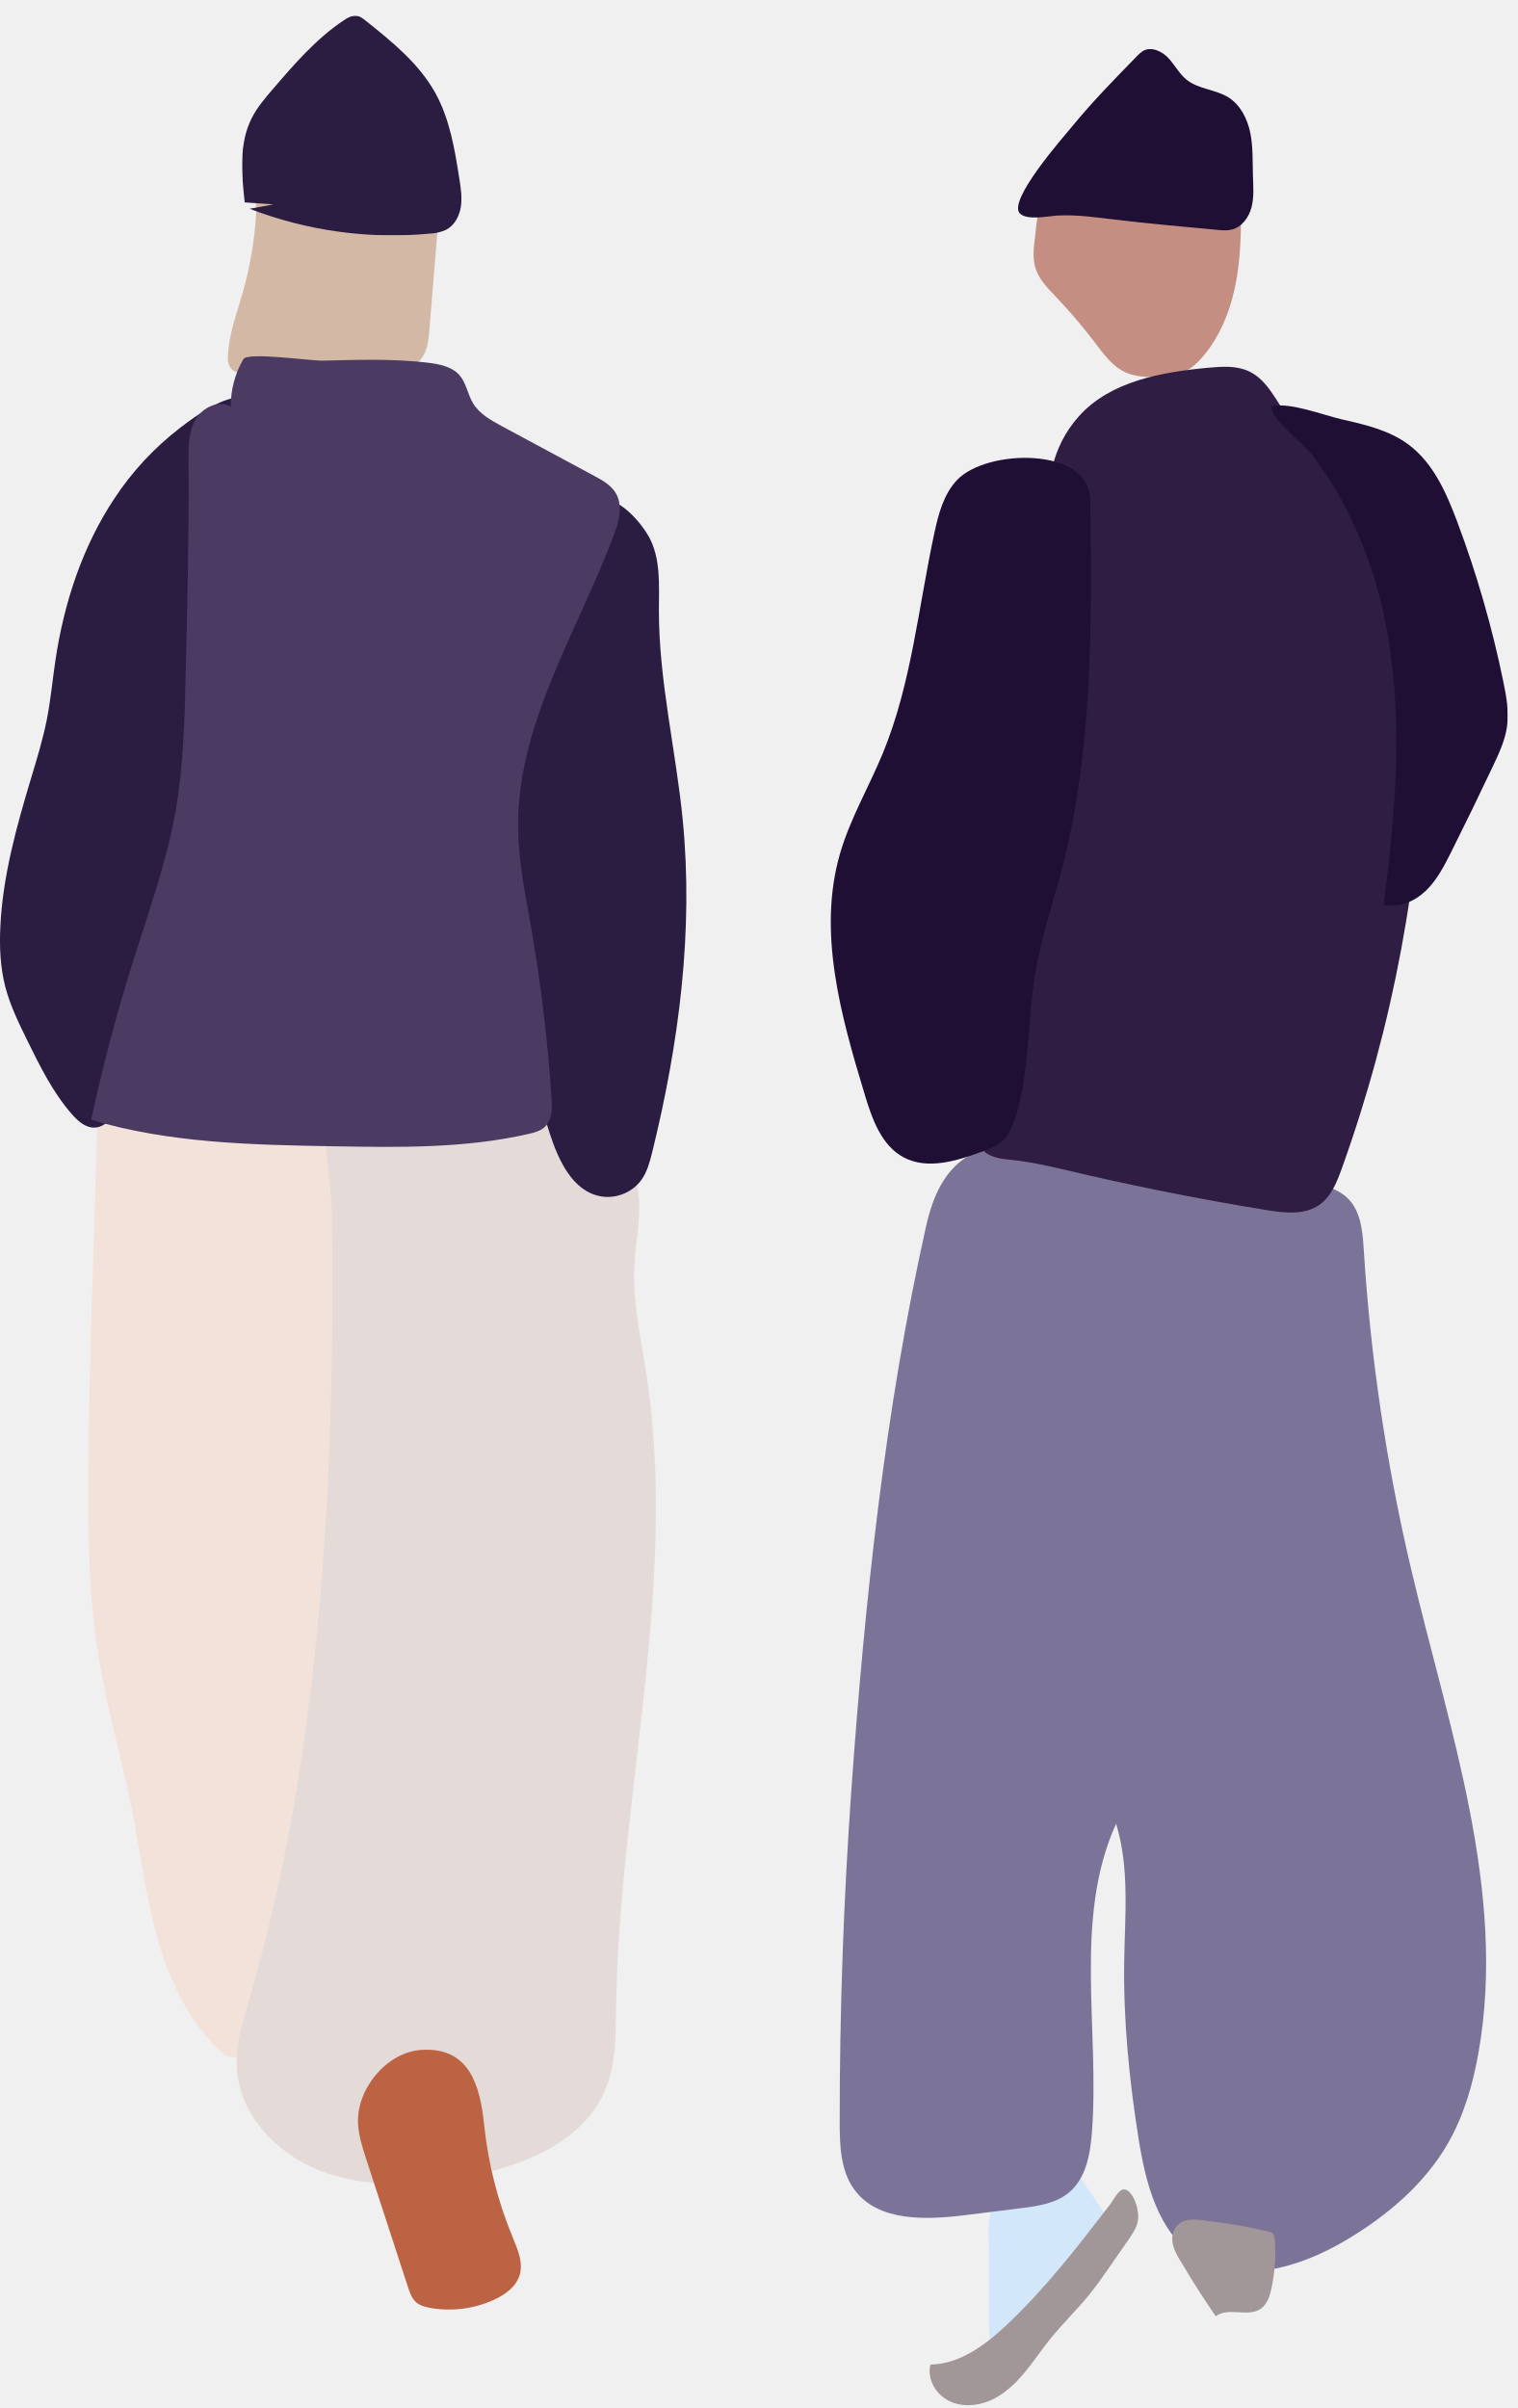
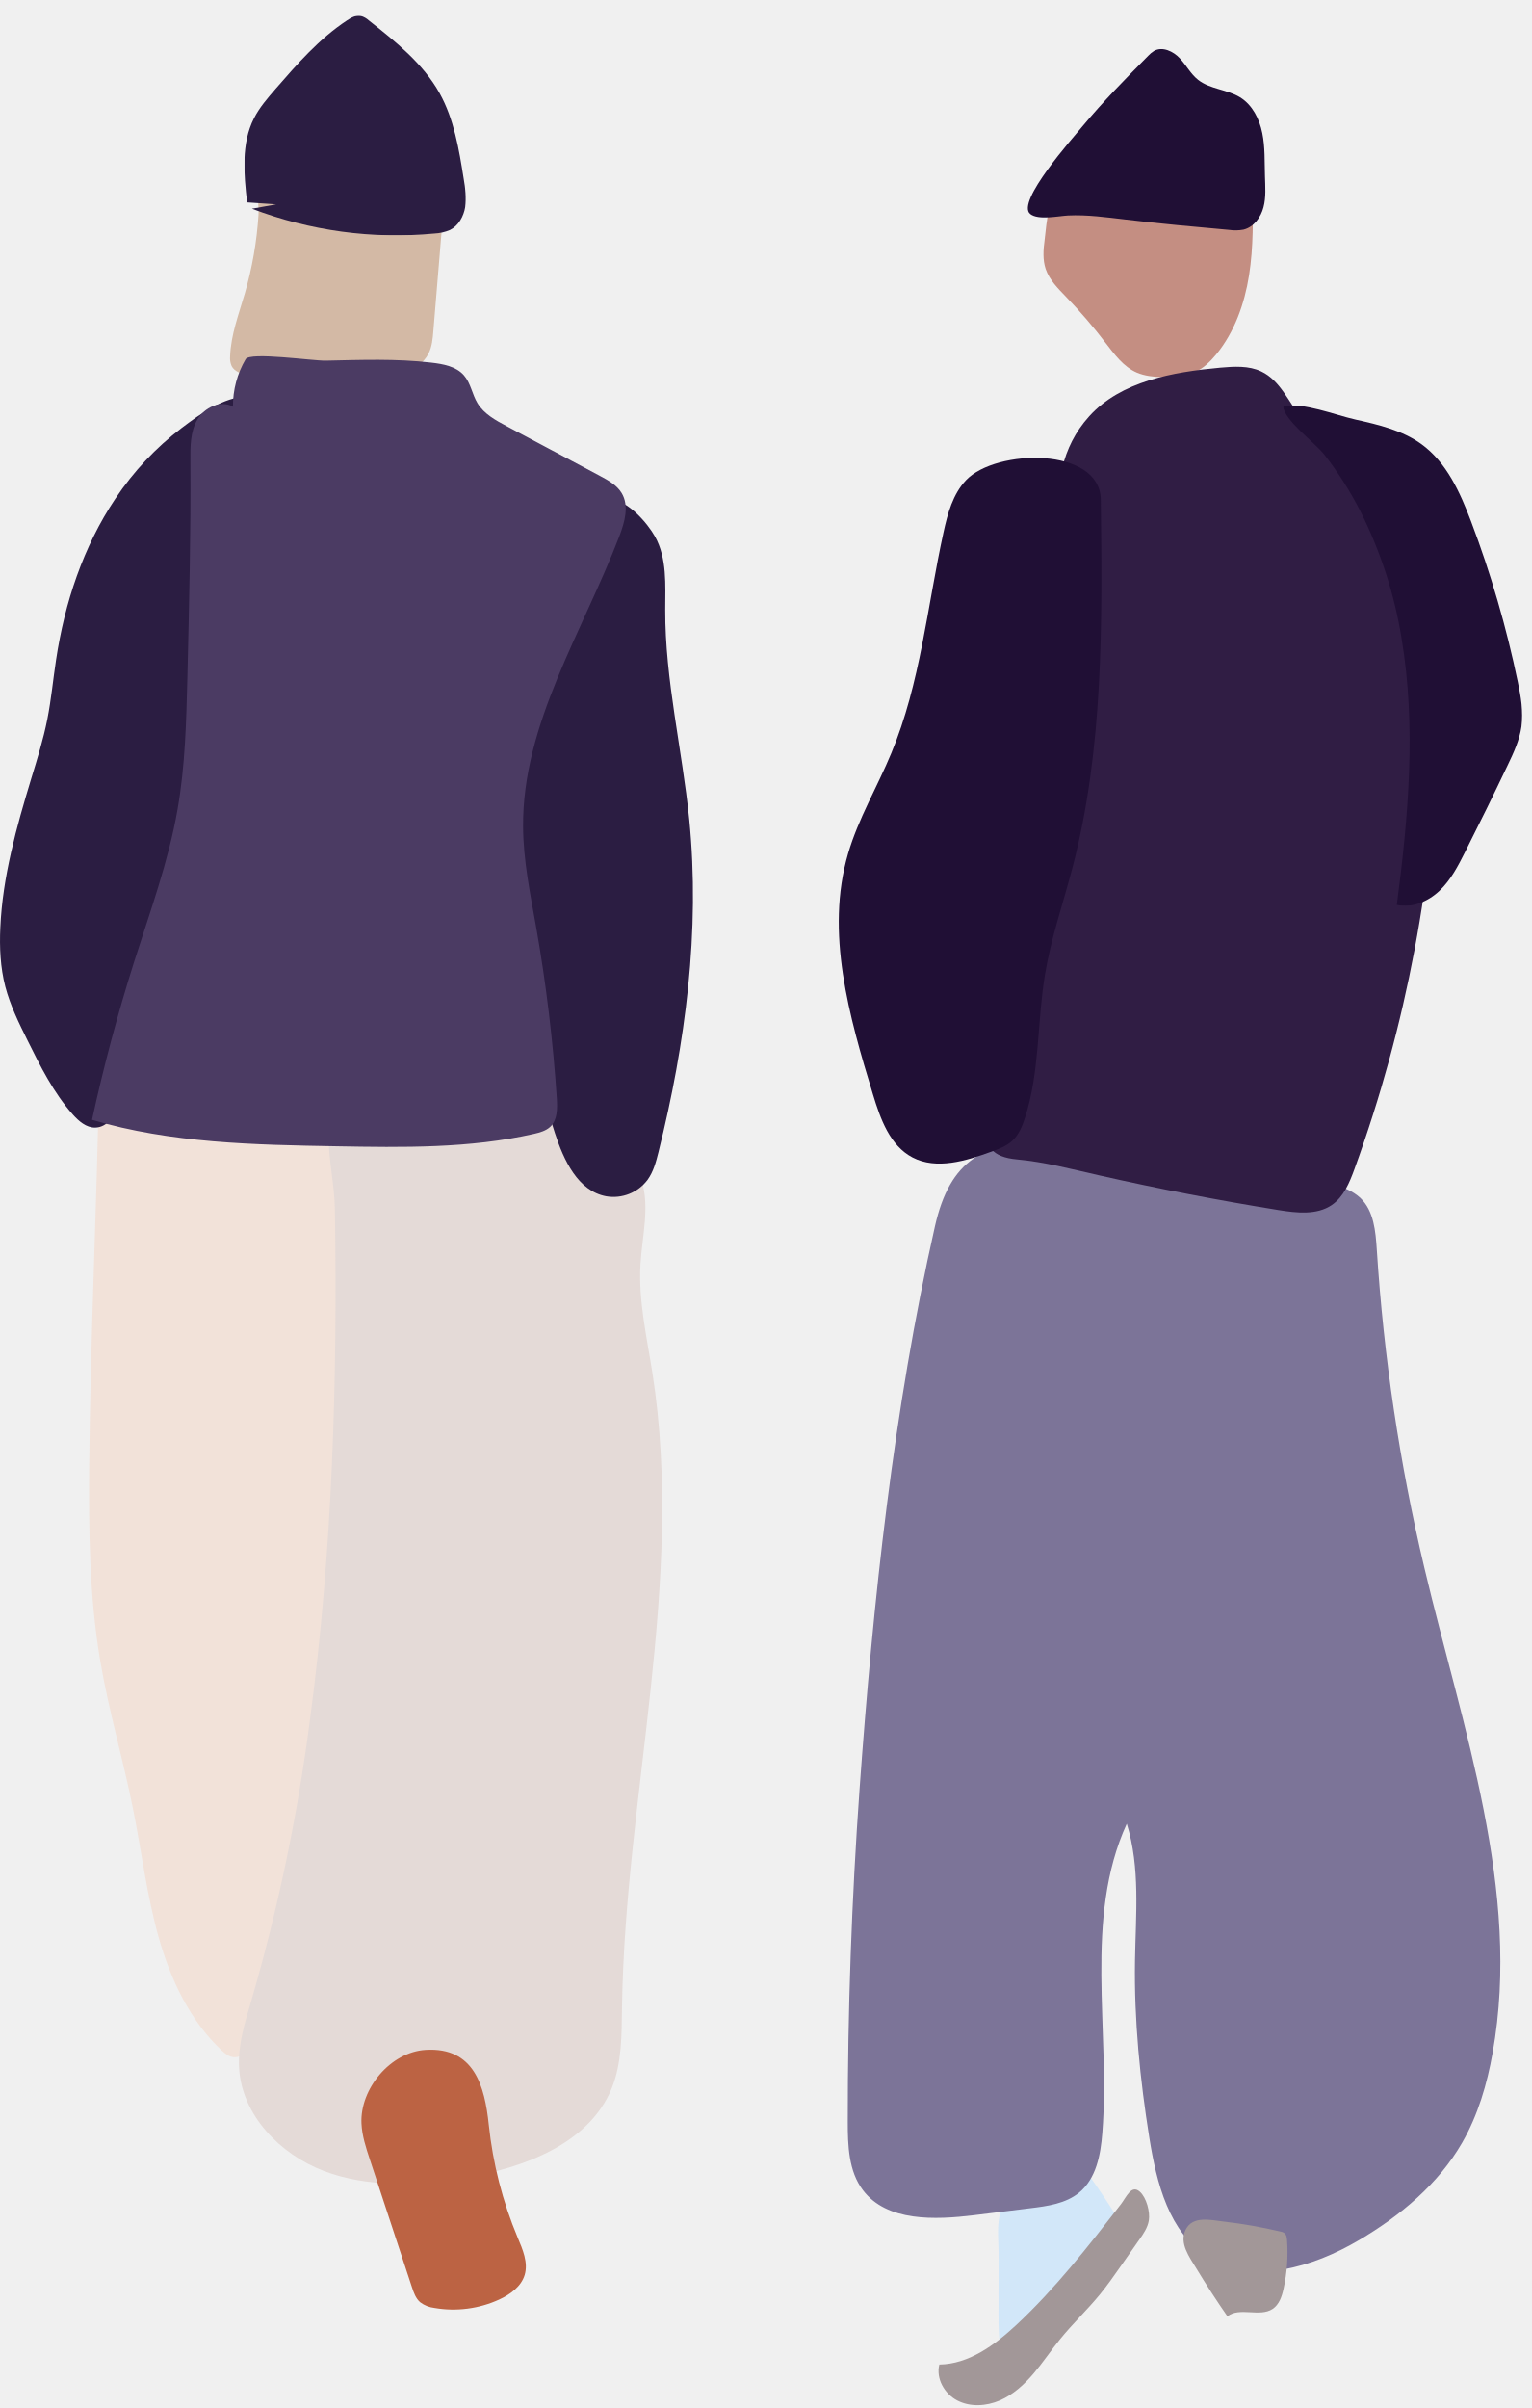
- <svg xmlns="http://www.w3.org/2000/svg" xmlns:xlink="http://www.w3.org/1999/xlink" width="46" height="73" viewBox="0 0 46 73">
+ <svg xmlns="http://www.w3.org/2000/svg" xmlns:xlink="http://www.w3.org/1999/xlink" width="28" height="44" viewBox="0 0 28 44">
  <defs>
-     <path id="a" d="M.2.447h7.175v15.17H.2z" />
-     <path id="c" d="M.151.085h6.65v6.659H.15z" />
+     <path id="a" d="M.121.27H4.49v9.143H.121z" />
+     <path id="c" d="M.092.051h4.047v4.014H.092z" />
  </defs>
  <g fill="none" fill-rule="evenodd">
-     <path fill="#F2E2D9" d="M2.977 32.588c-.067 3.955-.264 7.908-.3 11.864-.017 1.978.008 3.966.336 5.917.253 1.499.683 2.963.98 4.454.257 1.3.413 2.62.768 3.897.356 1.275.932 2.526 1.896 3.439.103.097.22.194.36.206.286.026.469-.288.576-.553L8.81 58.8c.353-.871.706-1.744.967-2.646.318-1.097.498-2.228.656-3.358.333-2.397.568-4.807.701-7.224.11-1.963.152-3.933.393-5.884.369-2.985 1.2-5.943 1.034-8.946-3.414.78-6.61 2.64-10.111 2.694" />
-     <path fill="#E4DAD7" d="M7.55 60.639c-.196.67-.409 1.352-.371 2.048.076 1.417 1.215 2.618 2.545 3.127 1.33.51 2.813.44 4.219.208 1.782-.296 3.737-1.031 4.418-2.698.316-.773.304-1.633.316-2.468.093-6.434 1.899-12.875.913-19.234-.17-1.097-.422-2.195-.357-3.303.05-.842.28-1.705.039-2.513-.281-.94-1.133-1.58-1.956-2.119-1.874-1.226-4.33-2.415-6.469-1.068-1.526.961-.814 2.545-.79 4.045.079 5.152-.072 10.351-.749 15.464-.38 2.874-.943 5.727-1.758 8.51" />
-     <path fill="#D3B9A5" d="M7.352 8.894c-.18.628-.419 1.252-.442 1.906a.603.603 0 0 0 .047.302c.082.157.27.222.442.265.595.148 1.209.194 1.82.238.996.073 2.044.137 2.95-.283.283-.132.555-.32.697-.598.107-.212.128-.455.148-.692l.33-4.023c.008-.101.014-.212-.045-.296-.064-.09-.184-.12-.293-.143-.865-.179-1.731-.354-2.597-.526-.547-.108-1.834-.62-2.345-.367-.52.256-.272 1.374-.3 1.834a11.239 11.239 0 0 1-.412 2.383" />
-     <path fill="#2B1D42" d="M3.465 15.116C2.499 16.573 1.942 18.274 1.683 20c-.09.602-.145 1.209-.262 1.806-.12.61-.304 1.204-.483 1.799-.443 1.475-.86 2.975-.929 4.514-.027.6 0 1.208.15 1.79.147.57.408 1.102.667 1.63.387.788.78 1.587 1.36 2.246.178.203.403.404.672.399.376-.007.615-.393.764-.737 1.24-2.86 1.32-6.075 2.16-9.077.158-.566.343-1.124.496-1.69.276-1.02.447-2.065.617-3.107l1.002-6.122c.1-.607.417-1.438-.472-1.43-.709.006-1.431.543-1.965.949a8.818 8.818 0 0 0-1.995 2.146M19.667 16.263c.368.663.31 1.466.308 2.223-.005 2.133.511 4.232.721 6.355.334 3.378-.112 6.794-.924 10.09-.072.29-.15.588-.324.833-.272.385-.78.59-1.245.502-.85-.16-1.275-1.095-1.54-1.915a43.957 43.957 0 0 1-1.453-5.855c-.114-.642-.213-1.293-.183-1.945.034-.752.24-1.484.367-2.227.345-2.019.117-4.144.8-6.075.22-.622.53-1.208.849-1.785.242-.438.699-1.305 1.29-1.31.508-.005 1.111.709 1.334 1.109" />
-     <path fill="#D2E7F9" d="M29.982 70.163c0 .378 0 .76.087 1.127.02.087.057.184.141.213.077.025.159-.018.227-.062.902-.577 1.615-1.398 2.315-2.206l.962-1.11c.07-.081.144-.172.149-.279.004-.093-.045-.179-.093-.26a25.391 25.391 0 0 0-1.686-2.474c.043.056-1.894 1.55-2.024 1.903-.144.393-.075.887-.075 1.293l-.003 1.855" />
-     <path fill="#7C7498" d="M25.456 64.327c0 .72.024 1.492.456 2.069.719.958 2.152.905 3.345.758l1.677-.209c.519-.064 1.069-.142 1.47-.475.512-.424.646-1.146.697-1.808.244-3.15-.57-6.494.734-9.375.411 1.336.268 2.766.246 4.162-.028 1.796.151 3.59.432 5.365.216 1.364.59 2.868 1.759 3.611 1.352.86 3.158.305 4.536-.514 1.241-.738 2.385-1.701 3.098-2.953.477-.838.747-1.778.915-2.726.87-4.91-.909-9.843-2.05-14.699a58.263 58.263 0 0 1-1.428-9.65c-.036-.555-.087-1.168-.487-1.558-.238-.231-.564-.345-.88-.447a27.316 27.316 0 0 0-8.403-1.3c-2.034.007-3.048.587-3.498 2.595-1.248 5.565-1.857 11.36-2.262 17.04-.24 3.366-.359 6.74-.357 10.114" />
-     <path fill="#C48E82" d="M31.367 7.278c-.039.293-.06.598.034.878.111.331.368.588.609.841.421.441.817.907 1.185 1.392.266.352.537.729.94.905.235.103.495.128.75.138.328.013.666.002.964-.131.27-.12.488-.33.673-.559.55-.678.848-1.533.984-2.396.136-.862.12-1.74.103-2.613-.995-.066-1.992.03-2.99.044-.436.006-.874-.004-1.308-.05-.38-.041-.804-.219-1.182-.2-.656.03-.7 1.272-.762 1.75" />
-     <path fill="#301D44" d="M39.091 12.693c-.395-.495-.644-1.155-1.215-1.43-.376-.182-.817-.154-1.234-.116-1.431.133-2.982.406-3.938 1.476-1.697 1.901-.568 4.615-.74 6.835a50.33 50.33 0 0 1-1.53 8.991c-.48 1.812-1.069 3.646-.943 5.515.054.8.311 1.117 1.042 1.184.834.077 1.646.295 2.476.484 1.783.408 3.58.759 5.384 1.052.542.088 1.146.158 1.597-.153.36-.248.534-.682.682-1.092a42.796 42.796 0 0 0 2.519-13.518c.05-2.123.259-4.9-.403-6.943-.602-1.857-2.547-.846-3.697-2.285" />
-     <path fill="#200F35" d="M29.011 14.554c-.401.426-.559 1.02-.682 1.59-.486 2.243-.691 4.567-1.565 6.69-.42 1.02-.991 1.983-1.298 3.043-.692 2.387.03 4.929.75 7.308.222.735.503 1.544 1.184 1.904.723.38 1.603.105 2.371-.176.218-.08.441-.164.613-.319.204-.184.312-.45.395-.711.446-1.398.362-2.903.6-4.35.18-1.092.543-2.144.82-3.215.941-3.626.9-7.423.854-11.169-.02-1.612-3.146-1.546-4.042-.595" />
-     <g transform="translate(38.333 11.843)">
+     <path fill="#F2E2D9" d="M1.812 19.642c-.04 2.384-.16 4.767-.182 7.15-.01 1.193.004 2.391.204 3.567.154.904.416 1.786.596 2.685.157.783.252 1.58.468 2.349.217.768.567 1.523 1.154 2.073.063.058.134.117.22.124.174.016.285-.174.35-.334l.74-1.814c.216-.526.43-1.052.59-1.595.193-.661.303-1.343.398-2.024.203-1.445.346-2.898.427-4.354.067-1.183.093-2.37.24-3.547.224-1.8.73-3.582.629-5.392-2.078.47-4.023 1.591-6.155 1.624" />
+     <path fill="#E4DAD7" d="M4.596 36.55c-.12.403-.25.814-.226 1.234.046.854.74 1.578 1.549 1.885.81.307 1.712.265 2.568.125 1.085-.178 2.274-.621 2.69-1.626.192-.466.184-.985.192-1.488.056-3.878 1.155-7.76.556-11.593-.104-.661-.258-1.323-.218-1.99.03-.508.17-1.028.024-1.515-.172-.566-.69-.953-1.19-1.277-1.142-.74-2.636-1.456-3.938-.645-.93.58-.496 1.534-.482 2.439.049 3.105-.043 6.239-.455 9.32a33.905 33.905 0 0 1-1.07 5.13" />
+     <path fill="#D3B9A5" d="M4.475 5.36c-.11.38-.255.755-.269 1.15a.36.36 0 0 0 .029.181c.05.095.164.134.269.16.362.09.736.117 1.107.144.607.044 1.244.083 1.796-.17.172-.08.338-.194.424-.361.066-.128.079-.275.09-.417l.201-2.425c.005-.061.01-.128-.027-.179-.039-.054-.112-.072-.178-.086a210.32 210.32 0 0 0-1.581-.316c-.333-.066-1.117-.375-1.427-.222-.317.155-.166.828-.184 1.105a6.714 6.714 0 0 1-.25 1.437" />
+     <path fill="#2B1D42" d="M2.109 9.111c-.588.878-.927 1.903-1.084 2.944-.055.363-.089.728-.16 1.088-.073.368-.185.726-.294 1.084-.27.89-.524 1.794-.565 2.722-.017.361 0 .728.091 1.079.09.343.248.664.406.982.235.475.475.956.827 1.354.109.122.246.243.41.24.228-.004.374-.237.465-.444.755-1.724.804-3.662 1.314-5.471.097-.341.21-.678.303-1.02.167-.614.271-1.244.375-1.872l.61-3.69c.06-.366.254-.866-.287-.861-.432.003-.872.327-1.197.572A5.336 5.336 0 0 0 2.11 9.11M11.971 9.802c.224.4.189.884.188 1.34-.004 1.286.31 2.55.439 3.83.203 2.036-.068 4.096-.563 6.082-.044.175-.091.354-.197.502a.779.779 0 0 1-.758.303c-.517-.096-.776-.66-.937-1.154a26.281 26.281 0 0 1-.885-3.53c-.069-.387-.13-.779-.111-1.172.02-.453.146-.894.223-1.342.21-1.217.071-2.497.487-3.662.134-.375.322-.727.517-1.075.147-.264.425-.787.785-.79.31-.003.677.427.812.668" />
+     <path fill="#D2E7F9" d="M18.25 42.29c0 .228 0 .458.053.68.012.052.034.11.086.128.047.015.096-.011.138-.038.549-.348.983-.842 1.409-1.33l.585-.668c.043-.05.088-.104.091-.168.003-.057-.027-.108-.056-.157a15.298 15.298 0 0 0-1.027-1.491c.026.033-1.153.933-1.232 1.147-.087.236-.045.534-.045.779l-.002 1.118" />
+     <path fill="#7C7498" d="M15.495 38.772c0 .434.015.9.277 1.247.438.578 1.31.546 2.037.457l1.02-.126c.316-.038.65-.085.895-.286.312-.256.393-.69.424-1.09.149-1.898-.346-3.914.447-5.65.25.805.163 1.667.15 2.508-.017 1.083.092 2.165.263 3.234.131.822.359 1.729 1.07 2.176.824.519 1.923.185 2.762-.31.755-.444 1.451-1.025 1.885-1.78.29-.504.455-1.07.557-1.642.53-2.96-.553-5.933-1.247-8.86a34.797 34.797 0 0 1-.87-5.816c-.022-.335-.053-.704-.296-.94-.145-.139-.344-.208-.536-.269a16.778 16.778 0 0 0-5.115-.783c-1.238.003-1.855.353-2.129 1.564-.76 3.354-1.13 6.847-1.377 10.27a84.337 84.337 0 0 0-.217 6.096" />
+     <path fill="#C48E82" d="M19.093 4.386c-.024.177-.037.361.02.53.068.2.225.355.371.507.257.266.498.546.722.84.162.21.327.438.572.545.143.061.301.077.457.083.199.008.405 0 .586-.08.164-.072.297-.199.41-.336.335-.41.516-.924.599-1.444.082-.52.073-1.05.062-1.575-.605-.04-1.212.018-1.82.026a6.69 6.69 0 0 1-.796-.03c-.23-.025-.49-.132-.72-.121-.398.018-.425.767-.463 1.055" />
+     <path fill="#301D44" d="M23.795 7.65c-.24-.298-.392-.696-.74-.862-.23-.11-.497-.092-.751-.07-.871.08-1.816.246-2.397.89-1.033 1.146-.346 2.782-.45 4.12a30.066 30.066 0 0 1-.932 5.42c-.293 1.091-.65 2.197-.574 3.323.033.482.19.674.634.714.508.046 1.002.178 1.507.292 1.086.246 2.18.457 3.278.634.33.053.697.095.972-.092.219-.15.325-.411.415-.658a25.571 25.571 0 0 0 1.533-8.148c.03-1.28.158-2.953-.245-4.185-.367-1.12-1.55-.51-2.25-1.378" />
+     <path fill="#200F35" d="M17.659 8.772c-.244.257-.34.615-.415.96-.296 1.35-.421 2.752-.953 4.03-.255.616-.603 1.196-.79 1.835-.421 1.439.018 2.971.456 4.405.135.443.307.93.721 1.147.44.23.976.064 1.444-.106.132-.048.268-.098.373-.192.124-.11.19-.27.24-.428.272-.843.22-1.75.366-2.622.109-.658.33-1.293.499-1.938.572-2.186.547-4.474.52-6.732-.013-.971-1.916-.932-2.461-.359" />
+     <g transform="translate(23.333 7.138)">
      <mask id="b" fill="#fff">
        <use xlink:href="#a" />
      </mask>
-       <path fill="#200F35" d="M2.369.876c.693.155 1.407.326 1.98.745.758.555 1.16 1.462 1.49 2.34a32.212 32.212 0 0 1 1.404 4.87c.092.445.174.902.11 1.353-.059.413-.237.798-.415 1.175-.416.882-.843 1.76-1.28 2.632-.21.419-.428.845-.766 1.17-.338.324-.824.535-1.281.428.35-2.687.586-5.425.14-8.098A13.341 13.341 0 0 0 2.517 3.66a10.703 10.703 0 0 0-1.08-1.717C1.15 1.573.224.895.198.473c.588-.13 1.56.265 2.17.403" mask="url(#b)" />
+       <path fill="#200F35" d="M1.442.528c.422.094.857.197 1.205.449.462.335.706.881.907 1.41.362.954.648 1.937.855 2.935.056.269.105.544.067.816-.036.249-.144.481-.253.708-.253.532-.513 1.061-.779 1.587-.127.252-.26.51-.466.705-.206.196-.502.323-.78.258.213-1.62.357-3.27.085-4.88a7.986 7.986 0 0 0-.75-2.31A6.442 6.442 0 0 0 .874 1.17C.7.948.136.54.121.285c.358-.078.95.16 1.321.243" mask="url(#b)" />
    </g>
-     <path fill="#A29798" d="M33.651 66.831c-.98 1.276-1.968 2.558-3.143 3.66-.645.605-1.417 1.18-2.302 1.192-.107.424.151.886.54 1.09.388.204.87.174 1.272 0 .402-.175.734-.48 1.016-.815.282-.334.523-.702.797-1.042.377-.47.816-.89 1.195-1.357.22-.272.42-.56.62-.848l.564-.812c.124-.18.251-.366.287-.58.043-.258-.07-.697-.273-.878-.255-.227-.404.172-.573.39M36.857 70.22c.365-.292.968.038 1.357-.223.198-.132.278-.38.329-.613.105-.485.14-.986.103-1.481-.005-.072-.015-.15-.068-.198a.291.291 0 0 0-.133-.056c-.56-.134-1.13-.234-1.702-.301-.386-.045-.928-.187-1.141.247-.201.41.119.836.32 1.172.296.494.608.98.935 1.454" />
-     <path fill="#200F35" d="M32.516 3.817c.611-.745 1.287-1.435 1.96-2.123a.839.839 0 0 1 .18-.152c.25-.14.572.012.767.222.196.21.329.478.554.656.357.285.87.288 1.26.53.37.23.581.656.668 1.084.085.428.065.868.079 1.304.01.317.036.639-.043.945-.08.307-.293.602-.601.678-.14.034-.287.022-.43.008-1.04-.095-2.082-.189-3.119-.313-.57-.068-1.147-.152-1.723-.122-.29.016-.893.15-1.134-.047-.44-.36 1.298-2.325 1.582-2.67" />
-     <path fill="#4B3B63" d="M7.377 10.89a2.812 2.812 0 0 0-.381 1.439c-.366-.216-.864.027-1.073.396-.21.367-.21.814-.206 1.237.015 2.19-.037 4.379-.09 6.567-.032 1.342-.065 2.689-.295 4.01-.274 1.58-.826 3.097-1.306 4.628a53.69 53.69 0 0 0-1.263 4.78c2.367.71 4.875.76 7.347.803 1.982.035 3.989.068 5.921-.376.177-.04.362-.09.493-.216.216-.208.215-.548.196-.846a48.235 48.235 0 0 0-.619-5.192c-.178-1.018-.389-2.036-.395-3.069-.017-3.109 1.79-5.889 2.892-8.798.16-.423.3-.919.068-1.307-.144-.242-.405-.387-.653-.52l-2.798-1.506c-.333-.179-.68-.372-.874-.694-.163-.271-.203-.61-.41-.85-.235-.27-.624-.34-.981-.383-1.064-.124-2.102-.084-3.168-.06-.383.009-2.273-.27-2.405-.044" />
-     <g transform="translate(7.188 .392)">
+     <path fill="#A29798" d="M20.483 40.282c-.597.769-1.198 1.541-1.913 2.206-.393.364-.862.71-1.401.718-.065.255.092.534.328.657.237.123.53.105.775 0 .244-.105.446-.29.618-.491.172-.202.318-.423.485-.628.23-.284.497-.536.728-.818.134-.164.256-.338.377-.511l.343-.49c.076-.108.153-.22.175-.35.026-.155-.042-.42-.166-.529-.155-.136-.246.104-.349.236M22.435 42.325c.222-.177.59.022.826-.135.12-.08.17-.23.2-.37a3.09 3.09 0 0 0 .063-.892c-.004-.043-.01-.09-.042-.12a.178.178 0 0 0-.08-.033 9.014 9.014 0 0 0-1.037-.182c-.235-.027-.565-.112-.694.149-.123.247.072.504.195.707.18.297.37.59.569.876" />
+     <path fill="#200F35" d="M19.792 2.3c.373-.448.783-.864 1.194-1.28a.51.51 0 0 1 .109-.09c.152-.085.348.007.467.133.12.127.2.288.337.396.218.172.53.173.767.319.226.139.354.396.406.654.053.257.04.523.049.785.005.191.022.385-.027.57-.048.185-.178.363-.365.409a.798.798 0 0 1-.262.005c-.634-.057-1.267-.114-1.899-.19-.347-.04-.698-.09-1.048-.073-.177.01-.544.09-.69-.028-.268-.217.79-1.401.962-1.61" />
+     <path fill="#4B3B63" d="M4.49 6.563a1.682 1.682 0 0 0-.232.868c-.222-.13-.526.016-.653.239-.127.221-.127.49-.125.745.009 1.32-.023 2.64-.055 3.959-.02.809-.04 1.62-.18 2.417-.166.952-.502 1.866-.795 2.789-.3.948-.557 1.91-.768 2.882 1.44.427 2.967.457 4.472.483 1.207.022 2.428.041 3.604-.226.108-.025.22-.055.3-.13.132-.126.13-.33.12-.51a28.801 28.801 0 0 0-.377-3.13c-.109-.614-.237-1.227-.24-1.85-.011-1.874 1.088-3.55 1.76-5.303.097-.255.183-.554.041-.788-.088-.145-.247-.233-.398-.313l-1.703-.908c-.202-.107-.414-.224-.532-.418-.1-.163-.123-.368-.25-.512-.142-.163-.379-.206-.596-.231-.648-.075-1.28-.05-1.929-.036-.233.005-1.384-.163-1.464-.027" />
+     <g transform="translate(4.375 .236)">
      <mask id="d" fill="#fff">
        <use xlink:href="#c" />
      </mask>
-       <path fill="#2B1D42" d="M1.104 5.804l-.873-.06c-.095-.86-.18-1.777.21-2.551.165-.328.406-.61.646-.888C1.737 1.548 2.4.78 3.232.225c.125-.083.27-.164.416-.134.09.019.167.079.24.136.804.642 1.63 1.307 2.125 2.207.436.79.584 1.7.724 2.59.045.285.09.576.045.86-.046.285-.2.568-.458.697a1.322 1.322 0 0 1-.466.108A12.044 12.044 0 0 1 .38 5.937" mask="url(#d)" />
+       <path fill="#2B1D42" d="M.672 3.498l-.531-.036C.083 2.943.03 2.391.268 1.924c.1-.197.248-.367.393-.535.397-.456.8-.919 1.307-1.253.075-.05.163-.1.253-.081a.363.363 0 0 1 .145.082c.49.387.992.788 1.294 1.33.265.476.355 1.025.44 1.561.028.172.056.347.028.519-.028.171-.121.342-.279.42a.812.812 0 0 1-.283.064A7.398 7.398 0 0 1 .23 3.578" mask="url(#d)" />
    </g>
-     <path fill="#BC6343" d="M10.854 64.375c.018.373.135.732.25 1.087l1.263 3.869c.056.17.116.348.252.466.118.102.277.143.43.17a3.292 3.292 0 0 0 1.938-.253c.335-.155.663-.395.768-.748.111-.377-.06-.774-.212-1.138a12.213 12.213 0 0 1-.866-3.414c-.122-1.173-.436-2.357-1.891-2.271-1.065.063-1.981 1.186-1.932 2.232" />
+     <path fill="#BC6343" d="M6.607 38.801c.01.225.082.442.152.655l.769 2.332c.034.103.07.21.153.281a.534.534 0 0 0 .262.103c.397.069.814.015 1.18-.153.203-.093.403-.238.467-.45.068-.228-.037-.467-.129-.686a7.303 7.303 0 0 1-.527-2.058c-.074-.707-.266-1.421-1.151-1.369-.649.038-1.206.715-1.176 1.345" />
  </g>
</svg>
